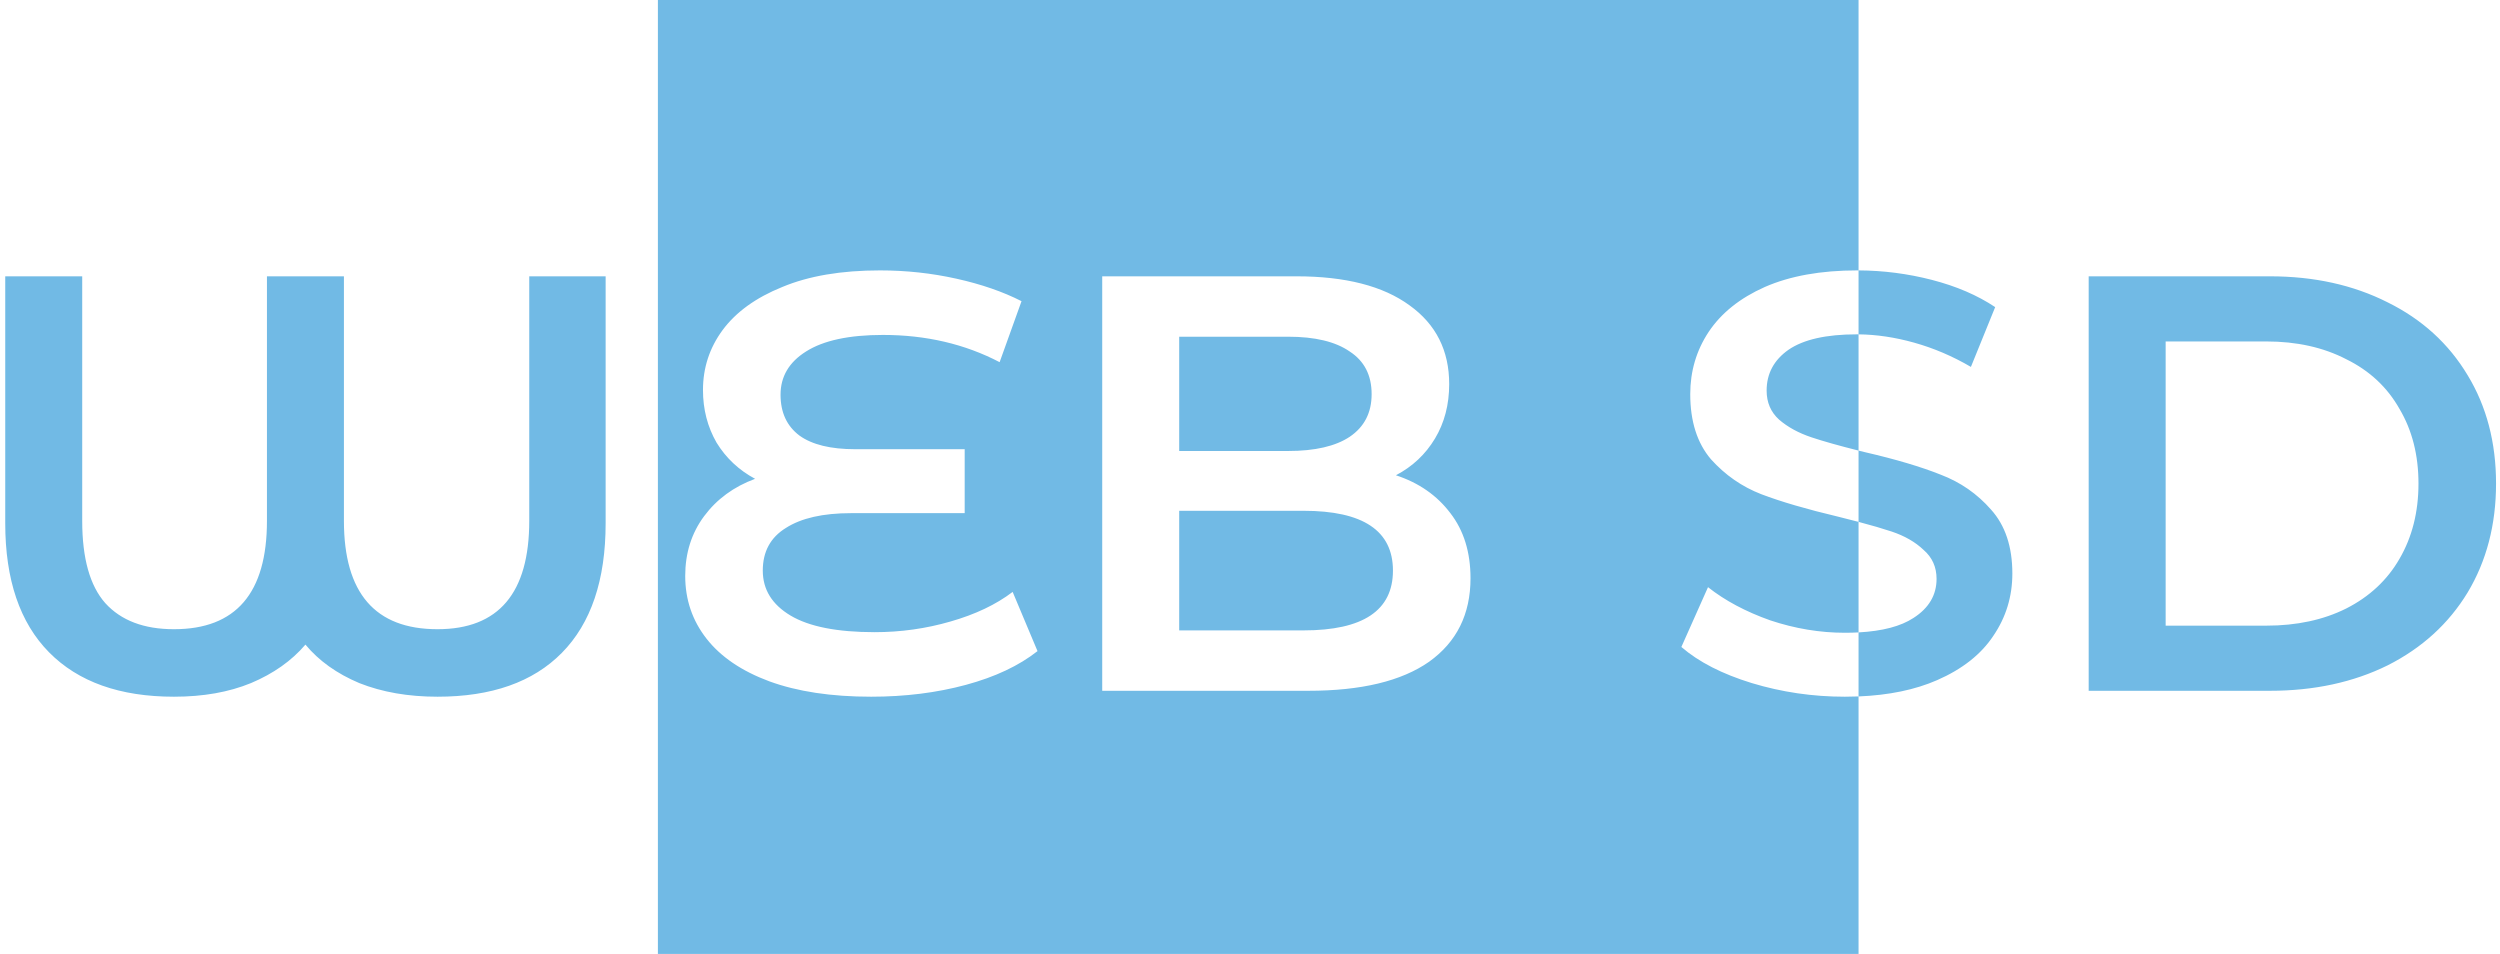
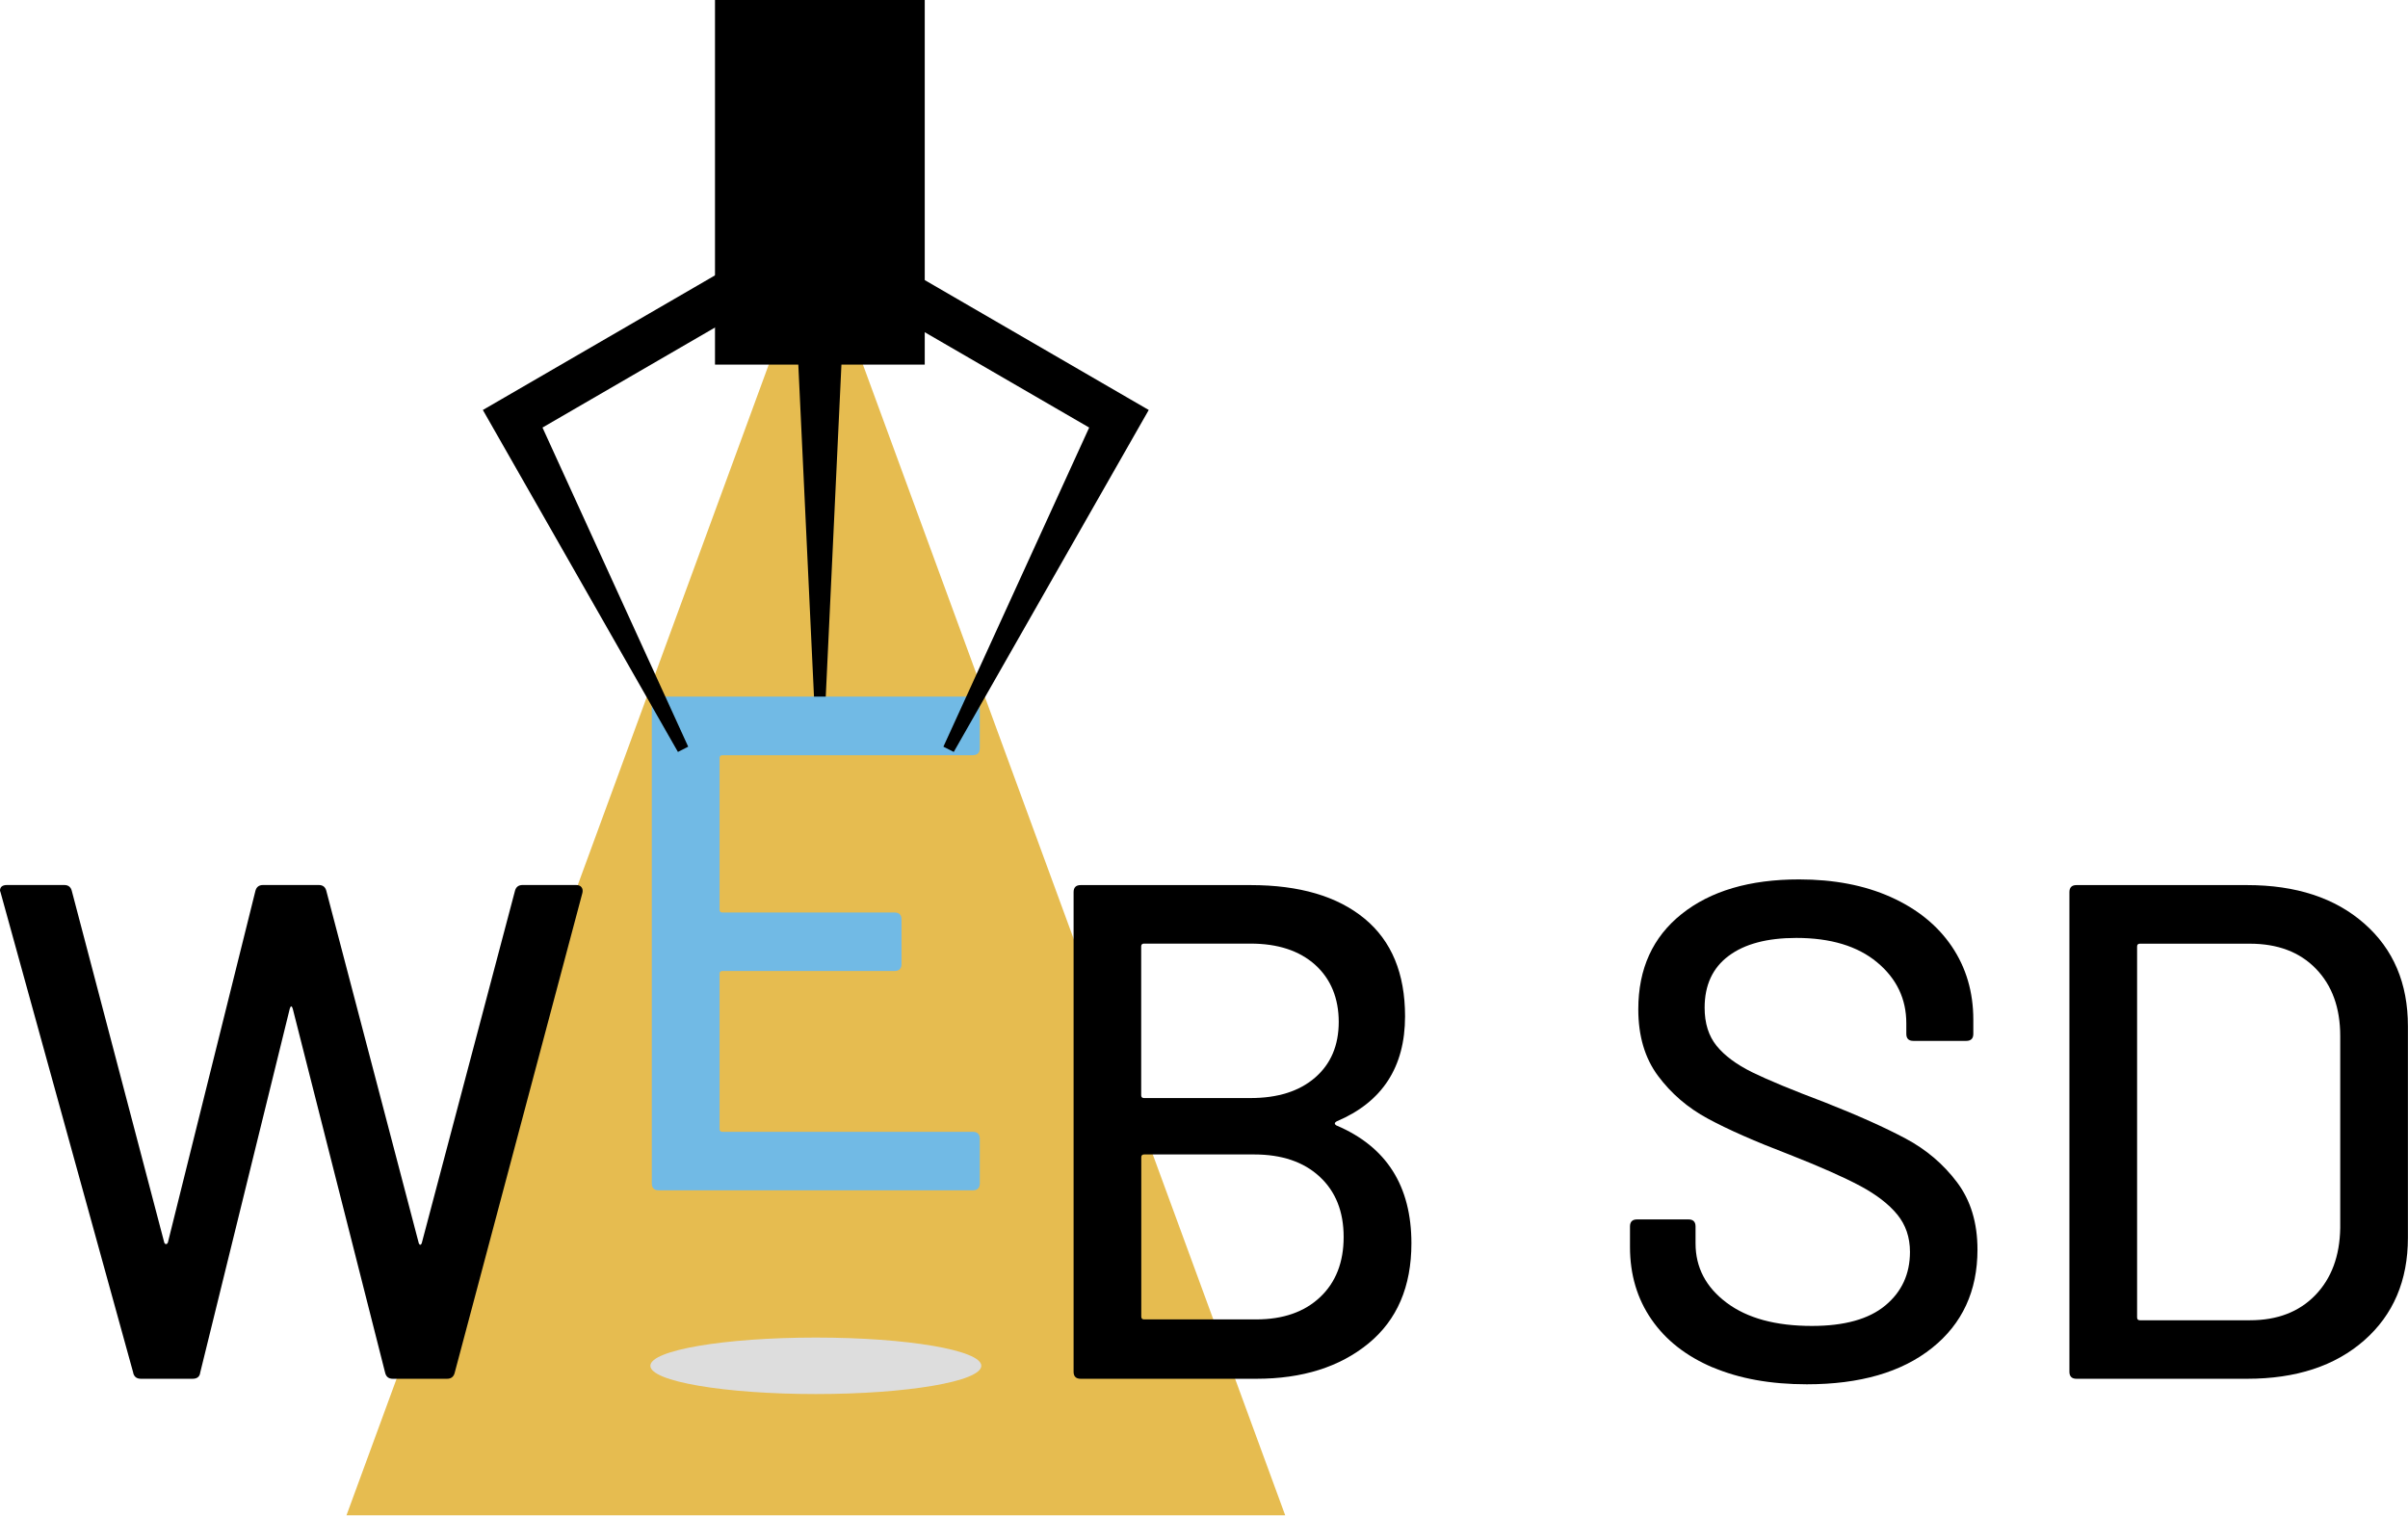
- <svg xmlns="http://www.w3.org/2000/svg" width="304" height="116" viewBox="0 0 304 116" fill="none">
-   <path fill-rule="evenodd" clip-rule="evenodd" d="M226 0H80V116H226V84.687C229.696 84.536 232.882 83.875 235.558 82.704C238.63 81.36 240.91 79.56 242.398 77.304C243.934 75.048 244.702 72.528 244.702 69.744C244.702 66.48 243.838 63.888 242.11 61.968C240.43 60.048 238.39 58.632 235.99 57.72C233.59 56.76 230.518 55.848 226.774 54.984C226.51 54.919 226.253 54.856 226 54.792V40.657C228.183 40.68 230.433 41.015 232.75 41.664C235.15 42.336 237.454 43.32 239.662 44.616L242.614 37.344C240.454 35.904 237.886 34.8 234.91 34.032C231.986 33.278 229.016 32.894 226 32.88V0ZM226 63.46V54.792C223.627 54.197 221.725 53.661 220.294 53.184C218.71 52.656 217.39 51.936 216.334 51.024C215.326 50.112 214.822 48.936 214.822 47.496C214.822 45.432 215.71 43.776 217.486 42.528C219.31 41.28 222.07 40.656 225.766 40.656C225.844 40.656 225.922 40.657 226 40.657V32.88C225.946 32.88 225.892 32.88 225.838 32.88C221.422 32.88 217.678 33.552 214.606 34.896C211.582 36.24 209.302 38.064 207.766 40.368C206.278 42.624 205.534 45.144 205.534 47.928C205.534 51.24 206.374 53.88 208.054 55.848C209.782 57.768 211.822 59.184 214.174 60.096C216.574 61.008 219.694 61.92 223.534 62.832C224.416 63.049 225.238 63.258 226 63.46ZM226 63.46V76.901C225.465 76.93 224.907 76.944 224.326 76.944C221.302 76.944 218.278 76.44 215.254 75.432C212.278 74.376 209.758 73.032 207.694 71.4L204.454 78.672C206.566 80.496 209.422 81.96 213.022 83.064C216.67 84.168 220.438 84.72 224.326 84.72C224.895 84.72 225.453 84.709 226 84.687V76.901C228.911 76.743 231.137 76.158 232.678 75.144C234.55 73.944 235.486 72.36 235.486 70.392C235.486 68.952 234.958 67.776 233.902 66.864C232.894 65.904 231.598 65.16 230.014 64.632C228.94 64.274 227.602 63.883 226 63.46ZM73.645 63.624V33.6H64.357V63.336C64.357 72.12 60.637 76.512 53.197 76.512C45.613 76.512 41.821 72.12 41.821 63.336V33.6H32.461V63.336C32.461 72.12 28.693 76.512 21.157 76.512C17.509 76.512 14.725 75.456 12.805 73.344C10.933 71.232 9.997 67.896 9.997 63.336V33.6H0.637V63.624C0.637 70.488 2.413 75.72 5.965 79.32C9.517 82.92 14.581 84.72 21.157 84.72C24.709 84.72 27.829 84.168 30.517 83.064C33.253 81.912 35.461 80.352 37.141 78.384C38.773 80.352 40.957 81.912 43.693 83.064C46.477 84.168 49.645 84.72 53.197 84.72C59.773 84.72 64.813 82.944 68.317 79.392C71.869 75.792 73.645 70.536 73.645 63.624ZM117.45 83.28C121.002 82.32 123.906 80.952 126.162 79.176L123.138 71.976C121.122 73.512 118.602 74.712 115.578 75.576C112.602 76.44 109.53 76.872 106.362 76.872C101.802 76.872 98.394 76.2 96.138 74.856C93.882 73.512 92.754 71.688 92.754 69.384C92.754 67.08 93.69 65.352 95.562 64.2C97.434 63 100.074 62.4 103.482 62.4H117.306V54.624H103.986C101.01 54.624 98.754 54.072 97.218 52.968C95.682 51.816 94.914 50.16 94.914 48C94.914 45.792 95.946 44.04 98.01 42.744C100.122 41.4 103.242 40.728 107.37 40.728C112.602 40.728 117.33 41.832 121.554 44.04L124.218 36.624C121.962 35.472 119.322 34.56 116.298 33.888C113.274 33.216 110.178 32.88 107.01 32.88C102.306 32.88 98.346 33.552 95.13 34.896C91.914 36.192 89.49 37.944 87.858 40.152C86.274 42.312 85.482 44.736 85.482 47.424C85.482 49.776 86.034 51.912 87.138 53.832C88.29 55.704 89.85 57.168 91.818 58.224C89.226 59.184 87.162 60.696 85.626 62.76C84.09 64.824 83.322 67.248 83.322 70.032C83.322 72.912 84.186 75.456 85.914 77.664C87.642 79.872 90.186 81.6 93.546 82.848C96.954 84.096 101.082 84.72 105.93 84.72C110.058 84.72 113.898 84.24 117.45 83.28ZM176.366 62.4C174.734 60.24 172.526 58.704 169.742 57.792C171.758 56.736 173.342 55.248 174.494 53.328C175.646 51.408 176.222 49.2 176.222 46.704C176.222 42.624 174.614 39.432 171.398 37.128C168.182 34.776 163.598 33.6 157.646 33.6H134.03V84H159.086C165.518 84 170.414 82.824 173.774 80.472C177.134 78.072 178.814 74.688 178.814 70.32C178.814 67.152 177.998 64.512 176.366 62.4ZM143.39 54.84V40.944H156.638C159.902 40.944 162.398 41.544 164.126 42.744C165.902 43.896 166.79 45.624 166.79 47.928C166.79 50.184 165.902 51.912 164.126 53.112C162.398 54.264 159.902 54.84 156.638 54.84H143.39ZM169.382 69.384C169.382 74.232 165.758 76.656 158.51 76.656H143.39V62.112H158.51C165.758 62.112 169.382 64.536 169.382 69.384ZM276.015 33.6H253.983V84H276.015C281.391 84 286.167 82.968 290.343 80.904C294.519 78.792 297.759 75.84 300.063 72.048C302.367 68.208 303.519 63.792 303.519 58.8C303.519 53.808 302.367 49.416 300.063 45.624C297.759 41.784 294.519 38.832 290.343 36.768C286.167 34.656 281.391 33.6 276.015 33.6ZM285.303 73.992C282.519 75.384 279.279 76.08 275.583 76.08H263.343V41.52H275.583C279.279 41.52 282.519 42.24 285.303 43.68C288.135 45.072 290.295 47.088 291.783 49.728C293.319 52.32 294.087 55.344 294.087 58.8C294.087 62.256 293.319 65.304 291.783 67.944C290.295 70.536 288.135 72.552 285.303 73.992Z" fill="#71BAE5" />
+ <svg xmlns="http://www.w3.org/2000/svg" id="_Слой_2" data-name="Слой 2" viewBox="0 0 283.91 178.67">
+   <defs>
+     <style>
+       .cls-1 {
+         fill: #ddd;
+       }
+ 
+       .cls-2 {
+         fill: #e6bc50;
+       }
+ 
+       .cls-3 {
+         fill: #71bae5;
+       }
+     </style>
+   </defs>
+   <g id="_Слой_1-2" data-name="Слой 1">
+     <g>
+       <polygon class="cls-2" points="96.19 27.86 40.85 178.67 151.53 178.67 96.19 27.86" />
+       <polygon points="99.32 40.59 97.21 85.29 96.12 85.29 94.01 40.59 99.32 40.59 99.32 40.59" />
+       <rect x="84.3" width="24.73" height="42.99" />
+       <g>
+         <path d="m15.72,161.9L.08,105.27l-.08-.25c0-.44.28-.67.83-.67h6.74c.5,0,.8.25.91.75l10.89,41.42c.05.11.12.17.21.17s.15-.06.21-.17l10.31-41.42c.11-.5.42-.75.91-.75h6.57c.5,0,.8.25.91.75l10.89,41.5c.05.11.11.17.17.17s.11-.05.17-.17l10.98-41.5c.11-.5.42-.75.91-.75h6.32c.28,0,.48.08.62.25.14.17.18.39.12.67l-15.05,56.55c-.11.5-.42.75-.91.75h-6.4c-.5,0-.8-.25-.91-.75l-10.89-42.91c-.06-.17-.11-.25-.17-.25s-.11.08-.17.25l-10.56,42.91c-.06.5-.36.75-.91.75h-6.07c-.5,0-.8-.22-.92-.67Z" />
+         <path class="cls-3" d="m114.69,89.05h-29.52c-.22,0-.33.11-.33.33v17.88c0,.22.11.33.33.33h20.29c.55,0,.83.28.83.83v5.24c0,.55-.28.83-.83.83h-20.29c-.22,0-.33.11-.33.33v18.3c0,.22.11.33.33.33h29.52c.55,0,.83.28.83.83v5.24c0,.55-.28.83-.83.83h-37.01c-.55,0-.83-.28-.83-.83v-56.55c0-.55.28-.83.83-.83h37.01c.55,0,.83.28.83.83v5.24c0,.55-.28.83-.83.83Z" />
+         <path d="m157.59,132.71c5.88,2.5,8.82,7.13,8.82,13.89,0,5.1-1.69,9.04-5.07,11.81-3.38,2.77-7.79,4.16-13.22,4.16h-20.71c-.55,0-.83-.28-.83-.83v-56.55c0-.55.28-.83.83-.83h20.04c5.77,0,10.24,1.32,13.43,3.95,3.19,2.63,4.78,6.47,4.78,11.52,0,5.99-2.69,10.12-8.07,12.39-.28.17-.28.33,0,.5Zm-23.04-21.12v17.55c0,.22.11.33.33.33h12.56c3.21,0,5.75-.8,7.61-2.41,1.86-1.61,2.79-3.8,2.79-6.57s-.93-5.07-2.79-6.74c-1.86-1.66-4.39-2.49-7.61-2.49h-12.56c-.22,0-.33.11-.33.33Zm21.08,41.37c1.86-1.75,2.79-4.12,2.79-7.11s-.94-5.36-2.83-7.11c-1.89-1.75-4.46-2.62-7.73-2.62h-12.97c-.22,0-.33.11-.33.33v18.79c0,.22.11.33.33.33h13.22c3.16,0,5.67-.87,7.53-2.62Z" />
+         <path d="m201.95,161.24c-3.13-1.33-5.54-3.21-7.23-5.66-1.69-2.44-2.54-5.29-2.54-8.56v-2.41c0-.55.28-.83.83-.83h6.07c.55,0,.83.28.83.83v2c0,2.83,1.22,5.16,3.66,6.99,2.44,1.83,5.79,2.74,10.06,2.74,3.83,0,6.71-.8,8.65-2.41,1.94-1.61,2.91-3.71,2.91-6.32,0-1.72-.5-3.19-1.5-4.41-1-1.22-2.45-2.34-4.37-3.37-1.91-1.02-4.7-2.26-8.36-3.7-4.05-1.55-7.25-2.96-9.61-4.24-2.36-1.27-4.31-2.95-5.86-5.03-1.55-2.08-2.33-4.7-2.33-7.86,0-4.77,1.7-8.51,5.11-11.23,3.41-2.72,8.02-4.08,13.85-4.08,4.1,0,7.71.69,10.81,2.08,3.1,1.39,5.5,3.33,7.19,5.82,1.69,2.5,2.54,5.38,2.54,8.65v1.66c0,.55-.28.83-.83.83h-6.24c-.56,0-.83-.28-.83-.83v-1.25c0-2.88-1.15-5.28-3.45-7.19-2.3-1.91-5.48-2.87-9.52-2.87-3.44,0-6.1.71-7.98,2.12-1.89,1.41-2.83,3.45-2.83,6.11,0,1.83.47,3.33,1.41,4.49.94,1.16,2.34,2.2,4.2,3.12,1.86.91,4.7,2.09,8.52,3.53,3.94,1.55,7.12,2.98,9.56,4.28,2.44,1.3,4.46,3.02,6.07,5.16,1.61,2.14,2.41,4.78,2.41,7.94,0,4.88-1.79,8.75-5.36,11.6-3.58,2.86-8.5,4.28-14.76,4.28-4.27,0-7.97-.67-11.1-2Z" />
+         <path d="m243.99,161.74v-56.55c0-.55.28-.83.83-.83h20.12c5.77,0,10.37,1.51,13.81,4.53,3.44,3.02,5.15,7.05,5.15,12.1v24.95c0,5.05-1.72,9.08-5.15,12.1-3.44,3.02-8.04,4.53-13.81,4.53h-20.12c-.55,0-.83-.28-.83-.83Zm8.32-6.07h12.97c3.21,0,5.78-.98,7.69-2.95,1.91-1.97,2.9-4.62,2.95-7.94v-22.62c0-3.33-.96-5.97-2.87-7.94-1.91-1.97-4.51-2.95-7.78-2.95h-12.97c-.22,0-.33.11-.33.33v43.74c0,.22.11.33.33.33Z" />
+       </g>
+       <polygon points="94.14 32.91 61.88 51.62 62.91 48.11 81.14 88.04 79.93 88.66 58.18 50.53 56.93 48.34 59.21 47.02 91.47 28.31 94.14 32.91 94.14 32.91" />
+       <polygon points="100.9 28.31 133.16 47.02 135.44 48.34 134.19 50.53 112.45 88.66 111.23 88.04 129.47 48.11 130.5 51.62 98.23 32.91 100.9 28.31 100.9 28.31" />
+       <ellipse class="cls-1" cx="96.19" cy="161.04" rx="19.51" ry="3.33" />
+     </g>
+   </g>
</svg>
